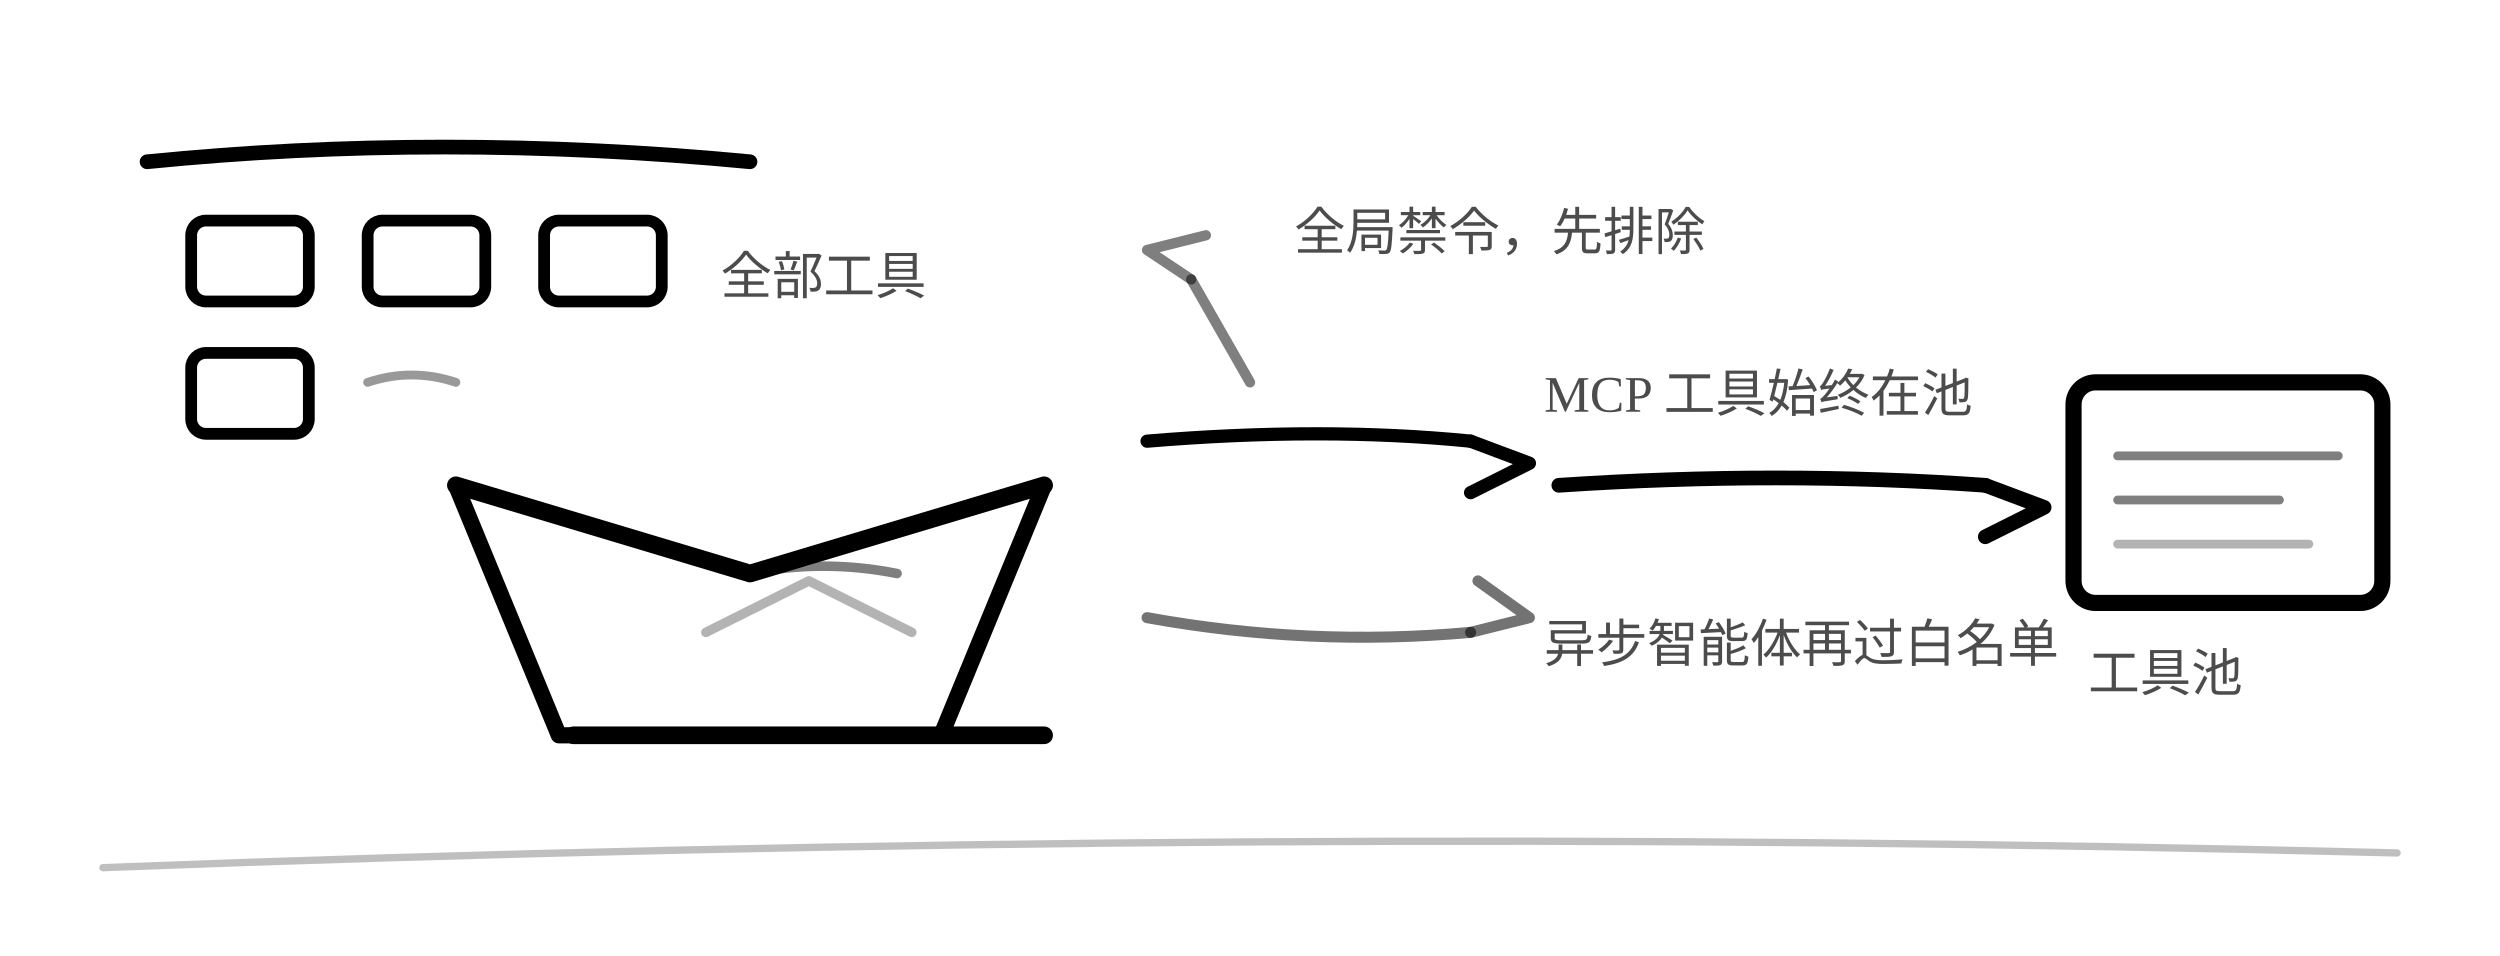
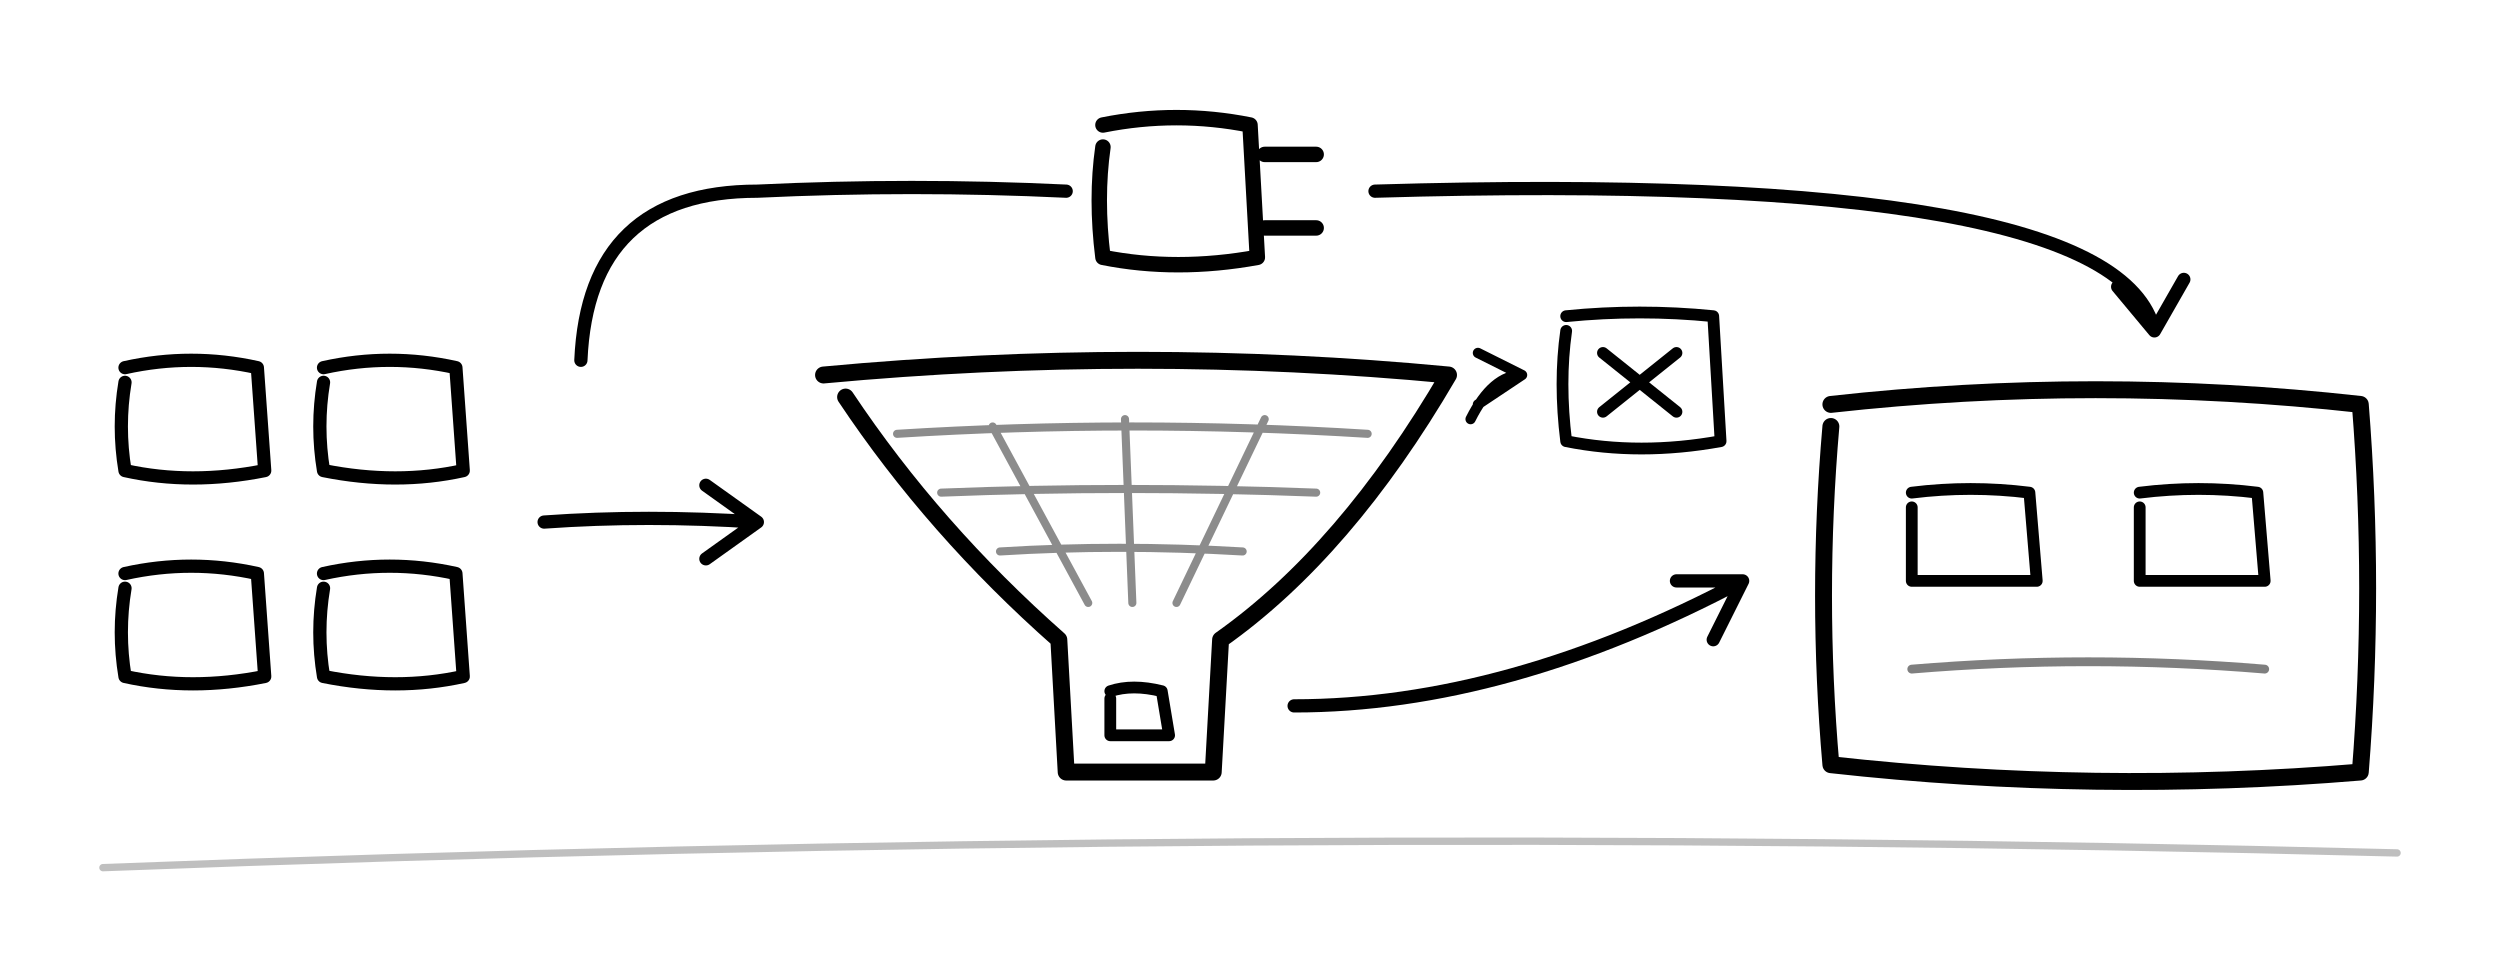
<svg class="a-tool-funnel" viewBox="0 0 340 130" fill="none" stroke="currentColor" stroke-width="1.8" stroke-linecap="round" stroke-linejoin="round">
-   <path d="M20 22q40-4 82 0" stroke-width="2" pathLength="100" />
-   <rect x="26" y="30" width="16" height="11" rx="2" stroke-width="1.6" pathLength="100" />
-   <rect x="50" y="30" width="16" height="11" rx="2" stroke-width="1.6" pathLength="100" />
-   <rect x="74" y="30" width="16" height="11" rx="2" stroke-width="1.6" pathLength="100" />
-   <rect x="26" y="48" width="16" height="11" rx="2" stroke-width="1.6" pathLength="100" />
-   <path d="M50 52q6-2 12 0" stroke-width="1.2" opacity=".4" pathLength="100" />
-   <text x="98" y="40" fill="currentColor" stroke="none" font-size="7" opacity=".7">全部工具</text>
-   <path d="M62 66l40 12 40-12" stroke-width="2.4" pathLength="100" />
-   <path d="M62 66l14 34h52l14-34" stroke-width="2.2" pathLength="100" />
-   <path d="M78 100h64" stroke-width="2.4" pathLength="100" />
-   <path d="M102 78q10-2 20 0" stroke-width="1.3" opacity=".5" pathLength="100" />
-   <path d="M96 86l14-7 14 7" stroke-width="1.3" opacity=".3" pathLength="100" />
-   <path d="M156 60q24-2 44 0" stroke-width="1.8" pathLength="100" />
-   <path d="M200 60l8 3-8 4" stroke-width="1.8" pathLength="100" />
-   <path d="M156 84q22 4 44 2" stroke-width="1.5" opacity=".55" pathLength="100" />
-   <path d="M200 86l8-2-7-5" stroke-width="1.5" opacity=".55" pathLength="100" />
-   <path d="M170 52l-8-14" stroke-width="1.4" opacity=".5" pathLength="100" />
-   <path d="M162 38l-6-4 8-2" stroke-width="1.4" opacity=".5" pathLength="100" />
-   <text x="176" y="34" fill="currentColor" stroke="none" font-size="7" opacity=".7">全局禁令，先排除</text>
-   <text x="210" y="56" fill="currentColor" stroke="none" font-size="7" opacity=".7">MCP 工具始终在池</text>
-   <text x="210" y="90" fill="currentColor" stroke="none" font-size="7" opacity=".7">异步智能体再过白名单</text>
-   <path d="M212 66q30-2 58 0" stroke-width="2" pathLength="100" />
-   <path d="M270 66l8 3-8 4" stroke-width="2" pathLength="100" />
-   <rect x="282" y="52" width="42" height="30" rx="3" stroke-width="2.2" pathLength="100" />
-   <path d="M288 62h30M288 68h22" stroke-width="1.2" opacity=".5" pathLength="100" />
-   <path d="M288 74h26" stroke-width="1.2" opacity=".3" pathLength="100" />
-   <text x="284" y="94" fill="currentColor" stroke="none" font-size="7" opacity=".7">工具池</text>
+   <path d="M17 50q9-2 18 0l1 14q-10 2-19 0q-1-6 0-12M44 50q9-2 18 0l1 14q-9 2-19 0q-1-6 0-12M17 78q9-2 18 0l1 14q-10 2-19 0q-1-6 0-12M44 78q9-2 18 0l1 14q-9 2-19 0q-1-6 0-12" stroke-width="1.8" pathLength="100" />
+   <path d="M74 71q14-1 29 0m-7-5 7 5-7 5" pathLength="100" />
+   <path d="M112 51q43-4 85 0q-14 24-31 36l-1 18-20 0-1-18q-17-15-29-33" stroke-width="2.3" pathLength="100" />
+   <path d="M122 59q32-2 64 0M128 67q25-1 51 0M136 75q16-1 33 0M135 58l13 24M153 57l1 25M172 57l-12 25" stroke-width="1.1" opacity=".45" pathLength="100" />
+   <path d="M151 94q3-1 7 0l1 6-8 0 0-5" stroke-width="1.6" pathLength="100" />
+   <path d="M200 57q3-6 7-6m-6-3 6 3-6 4" stroke-width="1.4" pathLength="100" />
+   <path d="M213 43q10-1 20 0l1 17q-11 2-21 0q-1-8 0-15M218 48l10 8M228 48l-10 8" stroke-width="1.6" pathLength="100" />
+   <path d="M176 96q29 0 61-17m-9 0 9 0-4 8" pathLength="100" />
+   <path d="M79 49q1-23 24-23q21-1 42 0" pathLength="100" />
+   <path d="M150 17q10-2 20 0l1 18q-11 2-21 0q-1-8 0-15M172 21l7 0M172 31l7 0" stroke-width="2.1" pathLength="100" />
+   <path d="M187 26q101-3 106 19m-5-6 5 6 4-7" pathLength="100" />
+   <path d="M249 55q36-4 72 0q2 25 0 50q-36 3-72-1q-2-23 0-46" stroke-width="2.3" pathLength="100" />
+   <path d="M260 67q8-1 16 0l1 12-17 0 0-10M291 67q8-1 16 0l1 12-17 0 0-10" stroke-width="1.6" pathLength="100" />
+   <path d="M260 91q24-2 48 0" stroke-width="1.2" opacity=".5" pathLength="100" />
  <path d="M14 118q156-6 312-2" stroke-width="1" opacity=".25" pathLength="100" />
</svg>
